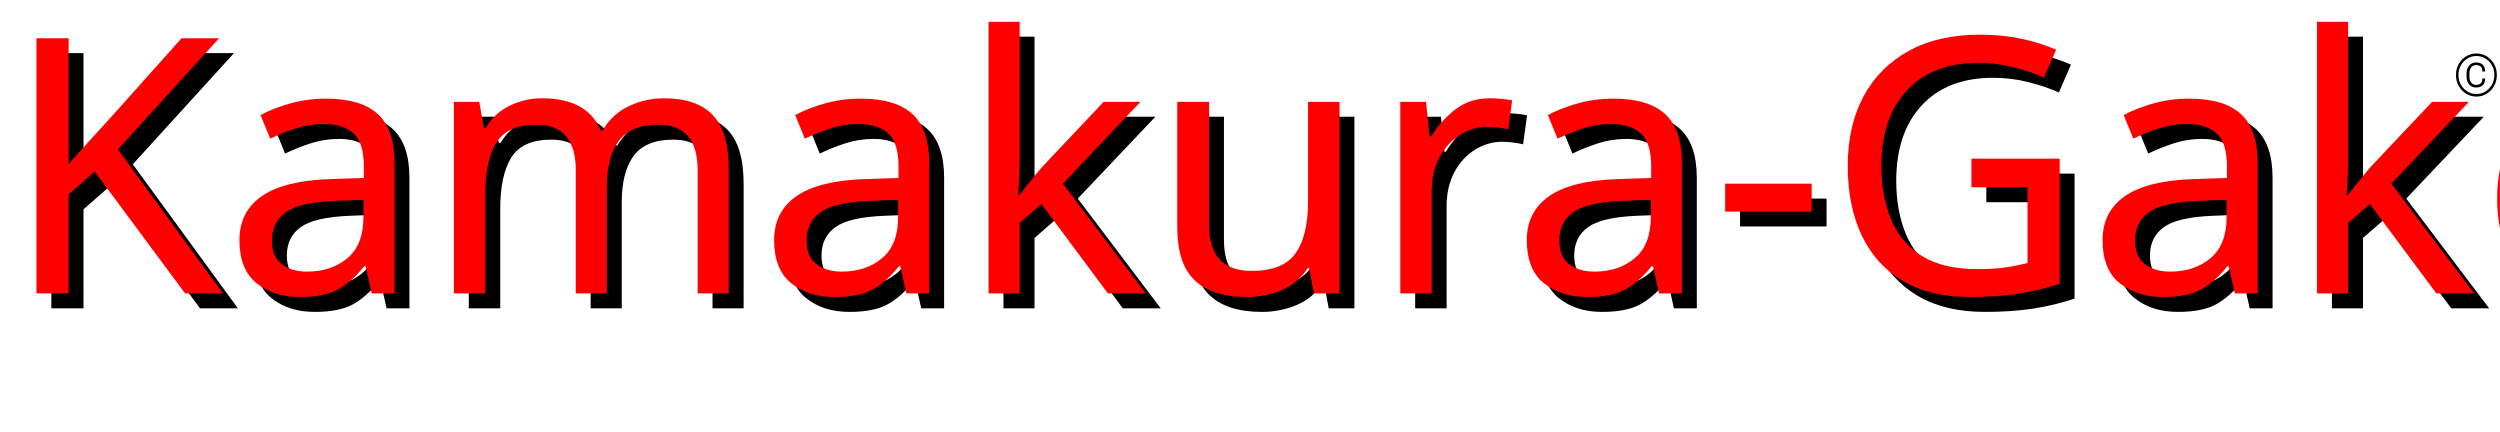
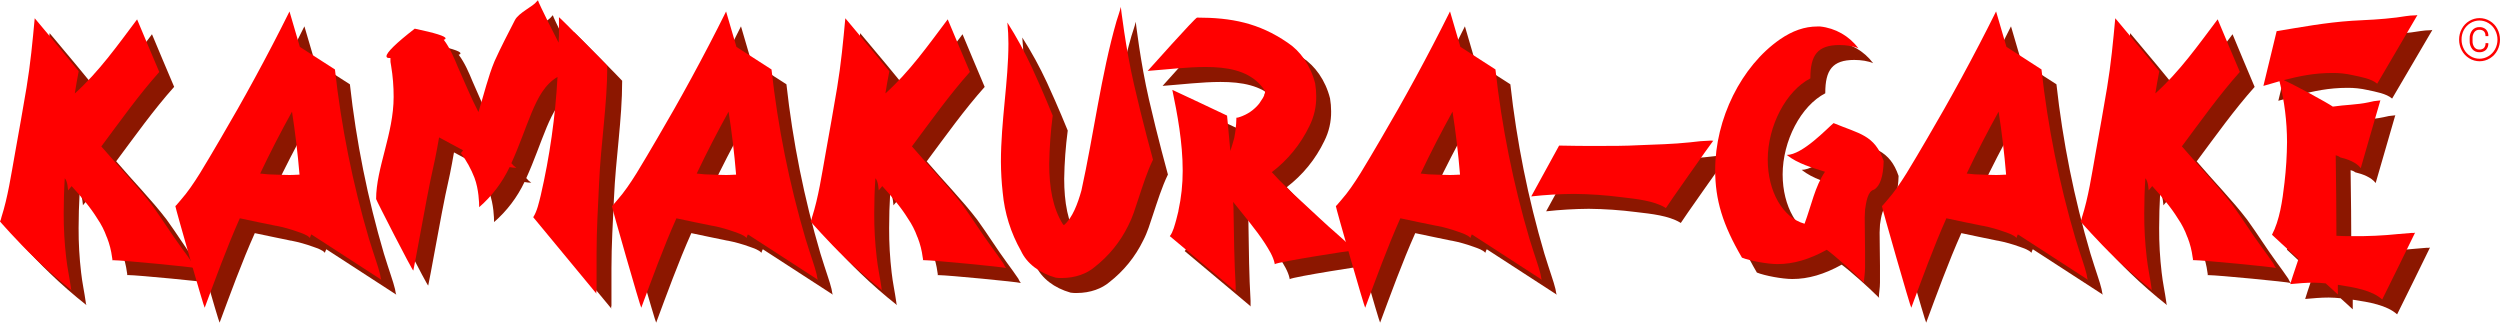
- <svg xmlns="http://www.w3.org/2000/svg" viewBox="0 0 1526.58 263.77">
+ <svg xmlns="http://www.w3.org/2000/svg" viewBox="0 0 1524.63 196.77">
  <defs>
-     <style>.cls-1,.cls-2{font-size:218.24px;font-family:aAsianNinja, a Asian Ninja;}.cls-2{fill:red;}.cls-3{font-size:36px;font-family:RobotoCondensed-Light, Roboto Condensed;font-weight:300;}</style>
+     <style>.cls-1{fill:#8c1700;}.cls-2{fill:red;}</style>
  </defs>
  <g id="Layer_2" data-name="Layer 2">
    <g id="Layer_1-2" data-name="Layer 1">
-       <text class="cls-1" transform="translate(10.18 188.27)">Kamakura-Gake</text>
-       <text class="cls-2" transform="translate(1.09 179.17)">Kamakura-Gake</text>
-       <text class="cls-3" transform="translate(1497.81 58.6)">©</text>
+       <path class="cls-1" d="M47.94,139.16a222.78,222.78,0,0,0,1.53,27.06c.65,6.11,2,12,2.83,18.11a3.37,3.37,0,0,0,.44,1.75,290.75,290.75,0,0,1-22.48-19.64C19.35,156,9.09,144.18,9.09,144.18a9.29,9.29,0,0,0,.88-2.62c3.93-12.22,5.89-25.75,8.29-39.06,2.4-13.1,4.8-27.06,7-39.94,2.4-14.4,3.71-28.37,5-42.34C43.79,36.37,51.87,46,57.1,52.52c-.87,4.58-1.74,9.17-2.4,13.53C69.33,53,80.89,36.59,92.68,20.88c0,.22,13.53,32.08,13.53,32.08C93.55,67.14,82.42,82.85,70.85,98.35c9.82,11.57,21.61,23.57,30.77,35.57,6.33,8.73,12,17.9,18.12,26.19,2.4,3.27,4.8,6.55,7,9.82a10.42,10.42,0,0,0,1.53,2.62c-1.75-.66-44.74-4.8-50.19-4.8H77.4c.22-.22.22-.22.22-.44,0-.44-.22-.87-.22-1.31a51.58,51.58,0,0,0-3.05-12c0-.22-.22-.22-.22-.44a48.79,48.79,0,0,0-5.68-11.13c-4.58-7.42-10-13.53-15.71-19.86-.65.88-1.53,1.75-2.18,2.62,0,0-.22-5.67-2-7.42C48.16,124.76,47.94,132.18,47.94,139.16Z" />
+       <path class="cls-1" d="M133.93,196.77c-.44,0-17.9-60.88-17.9-62,.87-.65,1.31-1.52,3.49-3.92,7.86-9,14.84-21.61,24-37.1,13.75-23.35,28.37-50,42.12-77.69L192,37.68l21.39,13.75a597.74,597.74,0,0,0,20.73,103.22c3.49,11.35,5.68,17,6.77,21.61.43,2.18.43,3.05.87,3.49L199,152a11.22,11.22,0,0,0-.87,2.19c-1.31-1.75-4.81-2.84-7.21-3.71a88.39,88.39,0,0,0-13.31-3.71h-.22c-7.2-1.53-15-3.06-22-4.59C147.46,159.89,140.25,179.75,133.93,196.77ZM187.17,77.18c-6.76,12.22-13.31,24.88-19.42,37.76a80,80,0,0,0,9.6.65c2.62,0,3.71.22,8.08.22,0,0,3.27,0,6.33-.22C190.67,102.5,189.14,89.62,187.17,77.18Z" />
+       <path class="cls-1" d="M324,111.44a28.49,28.49,0,0,1-4.15-.43,74.82,74.82,0,0,1-18.55,24.44V135c0-2-.22-10.47-2.83-17.46a63.9,63.9,0,0,0-8.3-15c.44-.66.88-1.1,1.31-1.75-5-2.62-10-5.46-14.62-7.86-1.53,9-3.27,17.46-5.24,26-1.31,5.46-10.25,55.22-10.47,55.22-.66,0-22.7-43-22.7-43.65,0-18.77,10.69-39.94,10.69-62.2a113.24,113.24,0,0,0-1.52-19,16.6,16.6,0,0,1-.44-4.8h-.87c-1.09,0-1.53-.44-1.53-1.1,0-2.18,5.67-7.85,17.24-16.8,12.44,2.62,18.77,4.58,18.77,5.89,0,.44-.22.66-1.09.88,3.71,4.8,6.54,11.56,8.51,16.36,4.14,9.17,8.07,19,12.66,27.72,3.27-10.48,5.89-21.61,9.82-31,3.92-8.73,8.29-17,12.44-25.1,2.4-4.58,11.13-8.29,13.31-11.34.22-.22.65-.44.65-.88.44,2,12,24.88,12.66,26,.22-3.49.22-3.71.22-4.14V19.57c.43,0,29.46,29.46,29.46,29.68,0,23.78-3.93,46.92-5,71.58-.66,14.4-1.53,28.59-1.53,42.77v22.7c0,.43-.22.87-.22,1.31,0,.21.22.43.22.65l-38.62-46.7c2.4-3.71,3.49-8.95,4.58-13.31A422.43,422.43,0,0,0,349.1,56c-7.85,4.59-12,12.88-15.71,21.61-4.14,10-7.64,20.51-12.44,31A12.52,12.52,0,0,0,324,111.44Z" />
+       <path class="cls-1" d="M400.17,196.77c-.43,0-17.89-60.88-17.89-62,.87-.65,1.31-1.52,3.49-3.92,7.86-9,14.84-21.61,24-37.1,13.75-23.35,28.38-50,42.12-77.69l6.33,21.6,21.39,13.75a596.8,596.8,0,0,0,20.73,103.22c3.49,11.35,5.68,17,6.77,21.61.43,2.18.43,3.05.87,3.49L465.21,152a11.78,11.78,0,0,0-.88,2.19c-1.31-1.75-4.8-2.84-7.2-3.71a88.73,88.73,0,0,0-13.31-3.71h-.22c-7.2-1.53-15.06-3.06-22-4.59C413.7,159.89,406.5,179.75,400.17,196.77ZM453.42,77.18c-6.76,12.22-13.31,24.88-19.42,37.76a80,80,0,0,0,9.6.65c2.62,0,3.71.22,8.08.22,0,0,3.27,0,6.32-.22C456.91,102.5,455.39,89.62,453.42,77.18Z" />
+       <path class="cls-1" d="M542.24,139.16a222.78,222.78,0,0,0,1.53,27.06c.66,6.11,2,12,2.84,18.11a3.37,3.37,0,0,0,.44,1.75,290.75,290.75,0,0,1-22.48-19.64C513.66,156,503.4,144.18,503.4,144.18a9.28,9.28,0,0,0,.87-2.62c3.93-12.22,5.89-25.75,8.3-39.06,2.4-13.1,4.8-27.06,7-39.94,2.4-14.4,3.71-28.37,5-42.34,13.53,16.15,21.6,25.75,26.84,32.3-.87,4.58-1.75,9.17-2.4,13.53C563.63,53,575.2,36.59,587,20.88,587,21.1,600.51,53,600.51,53c-12.66,14.18-23.78,29.89-35.35,45.39,9.82,11.57,21.6,23.57,30.77,35.57,6.33,8.73,12,17.9,18.11,26.19,2.4,3.27,4.8,6.55,7,9.82a10.4,10.4,0,0,0,1.52,2.62c-1.74-.66-44.73-4.8-50.19-4.8h-.65c.21-.22.21-.22.21-.44,0-.44-.21-.87-.21-1.31a51.09,51.09,0,0,0-3.06-12c0-.22-.22-.22-.22-.44a48.74,48.74,0,0,0-5.67-11.13c-4.58-7.42-10-13.53-15.71-19.86-.66.88-1.53,1.75-2.19,2.62,0,0-.21-5.67-2-7.42C542.46,124.76,542.24,132.18,542.24,139.16Z" />
+       <path class="cls-1" d="M649,109c0,14.41,2.19,26.85,8.3,36.67l.65.65c5.24-4.36,8.51-13.31,10.69-21.17C676,91.58,680.61,54.7,690,22c.87-3.06,2-5.68,2.62-8.73,0,0,2.84,24.66,8.07,47.36,5.24,22.91,11.57,45.82,11.57,45.82-3.71,7.64-6.33,16.15-9.17,24.66-1.74,5.24-3.27,10.48-5.89,15.5a72.35,72.35,0,0,1-20.73,25.53c-4.36,3.71-11.35,6.55-19.86,6.55a21,21,0,0,1-3.71-.22c-10-2.84-17.68-8.73-21.17-16.37a88.16,88.16,0,0,1-11.13-35.57,181.71,181.71,0,0,1-1.09-18.77c0-24.66,4.58-49.1,4.58-72a123.12,123.12,0,0,0-.65-12.88,233.94,233.94,0,0,1,15.06,27.5c6.76,14.62,12.66,29.24,12.66,29.24A257.88,257.88,0,0,0,649,109Z" />
+       <path class="cls-1" d="M762.66,183.46v3.06c0,.21.22.21.22.43l-40.37-33.82c2-2.4,3-7,3.93-10l1.31-5.24v-.22a113.73,113.73,0,0,0,2.61-24.44c0-17.24-3.27-34.7-6.32-49.32.21,0,33.39,15.71,33.39,15.71l2,21.61c.87-2.84,1.75-5.46,2.4-8.08a67.91,67.91,0,0,0,1.31-11.56v-.66a5.15,5.15,0,0,0,2-.44,24.88,24.88,0,0,0,12-8.29c1.74-2.62,3-4.36,3-5.67a1.67,1.67,0,0,0,.44-1.09c0-1.53-2.18-3.71-3.71-5.46-7.86-7.86-19.42-10-32.52-10-11.35,0-23.57,1.53-35.35,2.4.22-.22,29-32.51,30.11-32.51,20.95,0,37.76,3.27,55.22,15.27,7.63,5,14,13.75,16.8,24.88a47.38,47.38,0,0,1,.66,7.86,38.92,38.92,0,0,1-4.15,18.11,77.57,77.57,0,0,1-22.92,28.15c5.46,6.11,11.79,12,17.68,17.46,7.42,6.77,14.84,14,22.7,20.73,2.62,2.4,5.45,4.8,8.07,7.42a9.52,9.52,0,0,0,2.18,2c-1.52,0-46.7,7-48.88,8.51v-.44c-.87-4.36-3.71-8.73-5.89-12.22-5.68-8.73-12.88-17-19.42-25.31,0,1.3.21,2.4.21,3.71v.87C761.57,152.47,761.79,168.4,762.66,183.46Z" />
+       <path class="cls-1" d="M841.66,196.77c-.43,0-17.89-60.88-17.89-62,.87-.65,1.31-1.52,3.49-3.92,7.86-9,14.84-21.61,24-37.1,13.75-23.35,28.37-50,42.12-77.69l6.32,21.6L921.1,51.43a596.8,596.8,0,0,0,20.73,103.22c3.49,11.35,5.68,17,6.77,21.61.43,2.18.43,3.05.87,3.49L906.7,152a11.78,11.78,0,0,0-.88,2.19c-1.31-1.75-4.8-2.84-7.2-3.71a88.73,88.73,0,0,0-13.31-3.71h-.22c-7.2-1.53-15.06-3.06-22-4.59C855.19,159.89,848,179.75,841.66,196.77ZM894.91,77.18c-6.76,12.22-13.31,24.88-19.42,37.76a80,80,0,0,0,9.6.65c2.62,0,3.71.22,8.08.22,0,0,3.27,0,6.33-.22C898.4,102.5,896.88,89.62,894.91,77.18Z" />
+       <path class="cls-1" d="M1024.55,135.67c-7-4.15-17.24-5.24-26.63-6.33a246.11,246.11,0,0,0-29-2,256.1,256.1,0,0,0-26,1.53l17-31c8.07.22,15.93.22,23.79.22,8.29,0,16.58,0,24.66-.44,10.47-.43,20.95-.65,31.2-1.74a126.19,126.19,0,0,1,13.1-1.09c.22,0,1.09.22,1.31,0-1.31,1.53-28.81,40.59-29,41.24C1025,135.89,1024.55,135.67,1024.55,135.67Z" />
+       <path class="cls-1" d="M1113.15,56.67v.22c-14.84,7.63-26,29-26,49.53,0,19.43,9.17,35.36,22.26,39.07h.22c4.14-11.13,6.33-22.7,12.44-31.65-8.08-2.61-16.37-4.8-23.35-10.25,9.6,0,24.87-16.37,28.58-19.43,15.72,6.55,25.1,7.21,30.56,23.14-.22,9.38-2.19,15.27-5.9,17.46-3.92.87-4.8,7.85-5.45,12.22v.21c0,1.1-.22,3.28-.22,4.59,0,7.85.22,13.53.22,20.29v10.26c0,3.49-.66,6.55-.66,8.73,0,.22.22.22.22.44h-.22c-6.54-6.55-17.89-16.59-22.69-20.08-10.7,5.89-20.3,8.73-30.12,8.73-6.11,0-16.8-2-21.6-3.93-11.79-20.08-16.37-35.14-16.37-53.47,0-31.2,15.93-63.28,39.5-79.65,7.64-5.24,15.06-7.86,22.91-7.86H1119a33.52,33.52,0,0,1,23.35,13.31c-2.83-1.31-7.42-2-11.56-2C1117.51,36.59,1113.15,42.7,1113.15,56.67Z" />
+       <path class="cls-1" d="M1174.69,196.77c-.43,0-17.89-60.88-17.89-62,.87-.65,1.31-1.52,3.49-3.92,7.85-9,14.84-21.61,24-37.1,13.75-23.35,28.37-50,42.12-77.69l6.33,21.6,21.39,13.75a596.8,596.8,0,0,0,20.73,103.22c3.49,11.35,5.67,17,6.76,21.61.44,2.18.44,3.05.88,3.49L1239.72,152a12.1,12.1,0,0,0-.87,2.19c-1.31-1.75-4.8-2.84-7.2-3.71a88.73,88.73,0,0,0-13.31-3.71h-.22c-7.2-1.53-15.06-3.06-22-4.59C1188.22,159.89,1181,179.75,1174.69,196.77Zm53.25-119.59c-6.77,12.22-13.31,24.88-19.42,37.76a80,80,0,0,0,9.6.65c2.62,0,3.71.22,8.07.22,0,0,3.28,0,6.33-.22C1231.43,102.5,1229.9,89.62,1227.94,77.18Z" />
+       <path class="cls-1" d="M1316.76,139.16a222.78,222.78,0,0,0,1.53,27.06c.66,6.11,2,12,2.84,18.11a3.48,3.48,0,0,0,.43,1.75,291.7,291.7,0,0,1-22.47-19.64c-10.91-10.48-21.17-22.26-21.17-22.26a9.28,9.28,0,0,0,.87-2.62c3.93-12.22,5.89-25.75,8.29-39.06,2.4-13.1,4.81-27.06,7-39.94,2.4-14.4,3.71-28.37,5-42.34,13.53,16.15,21.6,25.75,26.84,32.3-.87,4.58-1.75,9.17-2.4,13.53,14.62-13.09,26.19-29.46,38-45.17C1361.5,21.1,1375,53,1375,53c-12.66,14.18-23.79,29.89-35.35,45.39,9.82,11.57,21.6,23.57,30.77,35.57,6.33,8.73,12,17.9,18.11,26.19,2.4,3.27,4.8,6.55,7,9.82a10.4,10.4,0,0,0,1.52,2.62c-1.74-.66-44.73-4.8-50.19-4.8h-.65c.21-.22.21-.22.21-.44,0-.44-.21-.87-.21-1.31a51.09,51.09,0,0,0-3.06-12c0-.22-.22-.22-.22-.44a48.74,48.74,0,0,0-5.67-11.13c-4.59-7.42-10-13.53-15.72-19.86-.65.88-1.52,1.75-2.18,2.62,0,0-.22-5.67-2-7.42C1317,124.76,1316.76,132.18,1316.76,139.16Z" />
+       <path class="cls-1" d="M1410.82,167.09c-7.63-7-14.4-13.09-16.14-14.84,4.58-8.73,6.32-20.29,7.63-31.86a228.3,228.3,0,0,0,1.53-24.66,155.43,155.43,0,0,0-4.58-37.1c-3.28.87-6.55,2-9.82,2.84l8.07-33.39c14.62-2.4,29.68-5.24,45.83-6.33,9.17-.44,18.33-.87,27.28-2,3.71-.44,7.42-1.31,11.35-1.31a2.77,2.77,0,0,0,1.31-.22v.22l-24.44,41.68c-3.5-3.06-10-4.15-15.06-5.24a52.63,52.63,0,0,0-12.22-1.31c-11.35,0-20.52,2-29.68,4.37,7.64,3.49,26.4,13.75,29.89,16.15,7.21-1.1,14.84-1.1,21.83-2.62a33.81,33.81,0,0,1,6.55-1.09c.43,0,.43,0,.65-.22,0,0-12,41.24-12,41.46-2.62-3.49-7.86-5.45-12.44-6.55a6.76,6.76,0,0,0-2.84-1.3c.22,16.14.44,32.73.44,49.1,3,.22,6.33.22,9.6.22a242.69,242.69,0,0,0,28.37-1.31l7.86-.66h1.31a1.31,1.31,0,0,0,.87-.22c-.22.66-19.86,40.38-20.08,40.81-6.33-5.67-17-7.42-27.06-8.95v5.9c-1.75-1.53-4.15-3.93-7.42-6.77-2.18-.22-4.8-.43-7.2-.43-4.8,0-9.6.43-14.4.87C1405.81,182.15,1408.21,174.73,1410.82,167.09Z" />
+       <path class="cls-2" d="M38.85,130.07a222.78,222.78,0,0,0,1.52,27.06c.66,6.11,2,12,2.84,18.11a3.4,3.4,0,0,0,.44,1.75,290.75,290.75,0,0,1-22.48-19.64C10.26,146.87,0,135.09,0,135.09a9.28,9.28,0,0,0,.87-2.62c3.93-12.22,5.9-25.75,8.3-39.07,2.4-13.09,4.8-27.06,7-39.93,2.4-14.41,3.71-28.37,5-42.34C34.7,27.28,42.77,36.88,48,43.43,47.14,48,46.27,52.59,45.61,57c14.62-13.1,26.19-29.46,38-45.18,0,.22,13.53,32.08,13.53,32.08-12.65,14.19-23.78,29.9-35.35,45.4,9.82,11.56,21.6,23.57,30.77,35.57,6.33,8.73,12,17.89,18.11,26.19,2.4,3.27,4.8,6.54,7,9.82a10.16,10.16,0,0,0,1.52,2.61c-1.74-.65-44.73-4.8-50.19-4.8h-.65c.21-.21.21-.21.21-.43,0-.44-.21-.87-.21-1.31a51,51,0,0,0-3.06-12c0-.22-.22-.22-.22-.44a48.74,48.74,0,0,0-5.67-11.13c-4.58-7.42-10-13.53-15.71-19.86-.66.87-1.53,1.75-2.19,2.62,0,0-.21-5.67-2-7.42C39.06,115.66,38.85,123.08,38.85,130.07Z" />
+       <path class="cls-2" d="M124.83,187.68c-.43,0-17.89-60.89-17.89-62,.87-.65,1.31-1.53,3.49-3.93,7.85-8.94,14.84-21.6,24-37.1C148.18,61.32,162.8,34.7,176.55,7l6.33,21.61,21.39,13.75A596.8,596.8,0,0,0,225,145.56c3.49,11.35,5.67,17,6.76,21.61.44,2.18.44,3.05.88,3.49l-42.78-27.72a12.21,12.21,0,0,0-.87,2.18c-1.31-1.74-4.8-2.83-7.2-3.71a89.93,89.93,0,0,0-13.31-3.71h-.22c-7.2-1.52-15.06-3-22-4.58C138.36,150.8,131.16,170.66,124.83,187.68ZM178.08,68.09c-6.77,12.22-13.31,24.88-19.42,37.75a78.12,78.12,0,0,0,9.6.66c2.62,0,3.71.22,8.07.22,0,0,3.28,0,6.33-.22C181.57,93.4,180,80.53,178.08,68.09Z" />
+       <path class="cls-2" d="M314.91,102.35a27.81,27.81,0,0,1-4.14-.44,75,75,0,0,1-18.55,24.45v-.44c0-2-.22-10.48-2.84-17.46a63.85,63.85,0,0,0-8.29-15.06c.43-.65.87-1.09,1.31-1.74-5-2.62-10-5.46-14.62-7.86-1.53,9-3.28,17.46-5.24,26-1.31,5.46-10.26,55.21-10.48,55.21-.65,0-22.69-43-22.69-43.64,0-18.77,10.69-39.94,10.69-62.2a113.38,113.38,0,0,0-1.53-19,16.66,16.66,0,0,1-.43-4.8h-.88c-1.09,0-1.52-.43-1.52-1.09,0-2.18,5.67-7.85,17.24-16.8,12.44,2.62,18.76,4.58,18.76,5.89,0,.44-.21.66-1.09.87,3.71,4.8,6.55,11.57,8.51,16.37,4.15,9.17,8.08,19,12.66,27.72,3.28-10.48,5.89-21.61,9.82-31,3.93-8.73,8.3-17,12.44-25.1,2.4-4.58,11.13-8.29,13.31-11.35.22-.22.66-.43.66-.87.43,2,12,24.88,12.66,26,.21-3.49.21-3.71.21-4.15V10.48c.44,0,29.47,29.46,29.47,29.67,0,23.79-3.93,46.92-5,71.58-.66,14.41-1.53,28.59-1.53,42.78V177.2c0,.44-.22.88-.22,1.31,0,.22.22.44.22.66l-38.63-46.7c2.4-3.71,3.49-9,4.58-13.32A423.28,423.28,0,0,0,340,46.92c-7.86,4.58-12,12.88-15.71,21.6-4.15,10-7.64,20.52-12.44,31A12.35,12.35,0,0,0,314.91,102.35Z" />
+       <path class="cls-2" d="M391.08,187.68c-.44,0-17.9-60.89-17.9-62,.88-.65,1.31-1.53,3.5-3.93,7.85-8.94,14.84-21.6,24-37.1C414.43,61.32,429.05,34.7,442.8,7l6.33,21.61,21.38,13.75a597.68,597.68,0,0,0,20.74,103.22c3.49,11.35,5.67,17,6.76,21.61.44,2.18.44,3.05.87,3.49l-42.77-27.72a12.21,12.21,0,0,0-.87,2.18c-1.31-1.74-4.8-2.83-7.2-3.71a90.08,90.08,0,0,0-13.32-3.71h-.21c-7.2-1.52-15.06-3-22-4.58C404.61,150.8,397.41,170.66,391.08,187.68ZM444.33,68.09C437.56,80.31,431,93,424.9,105.84a78.4,78.4,0,0,0,9.61.66c2.62,0,3.71.22,8.07.22,0,0,3.27,0,6.33-.22C447.82,93.4,446.29,80.53,444.33,68.09Z" />
+       <path class="cls-2" d="M533.15,130.07a222.78,222.78,0,0,0,1.53,27.06c.65,6.11,2,12,2.84,18.11A3.41,3.41,0,0,0,538,177a292.9,292.9,0,0,1-22.48-19.64c-10.91-10.48-21.16-22.26-21.16-22.26a9.61,9.61,0,0,0,.87-2.62c3.93-12.22,5.89-25.75,8.29-39.07,2.4-13.09,4.8-27.06,7-39.93,2.4-14.41,3.71-28.37,5-42.34,13.53,16.15,21.61,25.75,26.85,32.3-.88,4.58-1.75,9.16-2.4,13.53,14.62-13.1,26.18-29.46,38-45.18,0,.22,13.53,32.08,13.53,32.08-12.66,14.19-23.79,29.9-35.36,45.4,9.83,11.56,21.61,23.57,30.78,35.57,6.32,8.73,12,17.89,18.11,26.19,2.4,3.27,4.8,6.54,7,9.82a10.19,10.19,0,0,0,1.53,2.61c-1.75-.65-44.74-4.8-50.19-4.8h-.66c.22-.21.22-.21.22-.43,0-.44-.22-.87-.22-1.31a50.48,50.48,0,0,0-3.05-12c0-.22-.22-.22-.22-.44a48.79,48.79,0,0,0-5.68-11.13c-4.58-7.42-10-13.53-15.71-19.86-.65.87-1.53,1.75-2.18,2.62,0,0-.22-5.67-2-7.42C533.37,115.66,533.15,123.08,533.15,130.07Z" />
+       <path class="cls-2" d="M639.87,100c0,14.4,2.18,26.84,8.29,36.66l.66.66c5.23-4.37,8.51-13.31,10.69-21.17,7.42-33.61,12-70.49,21.39-103.22.87-3.06,2-5.68,2.62-8.73,0,0,2.83,24.66,8.07,47.35,5.24,22.92,11.57,45.83,11.57,45.83C699.45,105,696.83,113.48,694,122c-1.75,5.24-3.27,10.48-5.89,15.5A72.43,72.43,0,0,1,667.37,163c-4.37,3.71-11.35,6.55-19.86,6.55a21,21,0,0,1-3.71-.22c-10-2.84-17.68-8.73-21.17-16.37a88.16,88.16,0,0,1-11.13-35.57,179,179,0,0,1-1.09-18.77c0-24.66,4.58-49.1,4.58-72a125.86,125.86,0,0,0-.65-12.87,233.06,233.06,0,0,1,15,27.5c6.77,14.62,12.66,29.24,12.66,29.24A260,260,0,0,0,639.87,100Z" />
+       <path class="cls-2" d="M753.57,174.37v3c0,.22.22.22.22.44L713.41,144c2-2.4,3.06-7,3.93-10l1.31-5.23v-.22a113.1,113.1,0,0,0,2.62-24.44c0-17.24-3.27-34.7-6.33-49.32.22,0,33.39,15.71,33.39,15.71l2,21.6c.87-2.83,1.74-5.45,2.4-8.07A67.89,67.89,0,0,0,754,72.45V71.8a5.19,5.19,0,0,0,2-.44,24.88,24.88,0,0,0,12-8.29c1.75-2.62,3.06-4.37,3.06-5.67a1.68,1.68,0,0,0,.43-1.1c0-1.52-2.18-3.71-3.71-5.45-7.85-7.86-19.42-10-32.51-10-11.35,0-23.57,1.53-35.36,2.4.22-.22,29-32.52,30.12-32.52,21,0,37.75,3.28,55.21,15.28,7.64,5,14,13.75,16.81,24.88a48.43,48.43,0,0,1,.65,7.85,38.93,38.93,0,0,1-4.15,18.12A77.44,77.44,0,0,1,775.61,105c5.46,6.11,11.79,12,17.68,17.46,7.42,6.76,14.84,14,22.69,20.73,2.62,2.4,5.46,4.8,8.08,7.42a9.28,9.28,0,0,0,2.18,2c-1.53,0-46.7,7-48.88,8.51v-.43c-.88-4.37-3.71-8.73-5.9-12.22-5.67-8.73-12.87-17-19.42-25.32,0,1.31.22,2.4.22,3.71v.88C752.48,143.38,752.7,159.31,753.57,174.37Z" />
+       <path class="cls-2" d="M832.57,187.68c-.44,0-17.9-60.89-17.9-62,.88-.65,1.31-1.53,3.5-3.93,7.85-8.94,14.84-21.6,24-37.1,13.75-23.35,28.37-50,42.12-77.69l6.33,21.61L912,42.34a596.8,596.8,0,0,0,20.73,103.22c3.49,11.35,5.67,17,6.76,21.61.44,2.18.44,3.05.88,3.49L897.6,142.94a12.21,12.21,0,0,0-.87,2.18c-1.31-1.74-4.8-2.83-7.2-3.71a90.28,90.28,0,0,0-13.31-3.71H876c-7.2-1.52-15.06-3-22-4.58C846.1,150.8,838.9,170.66,832.57,187.68ZM885.82,68.09C879.05,80.31,872.51,93,866.4,105.84a78.12,78.12,0,0,0,9.6.66c2.62,0,3.71.22,8.07.22,0,0,3.28,0,6.33-.22C889.31,93.4,887.78,80.53,885.82,68.09Z" />
+       <path class="cls-2" d="M1015.45,126.57c-7-4.14-17.24-5.23-26.62-6.32a244.16,244.16,0,0,0-29-2,256.1,256.1,0,0,0-26,1.53l17-31c8.08.22,15.93.22,23.79.22,8.29,0,16.59,0,24.66-.44,10.48-.43,21-.65,31.21-1.74a126,126,0,0,1,13.09-1.09c.22,0,1.09.21,1.31,0-1.31,1.52-28.81,40.59-29,41.24C1015.89,126.79,1015.45,126.57,1015.45,126.57Z" />
+       <path class="cls-2" d="M1104.06,47.57v.22c-14.84,7.64-26,29-26,49.54,0,19.42,9.16,35.36,22.26,39.06h.21c4.15-11.12,6.33-22.69,12.44-31.64-8.07-2.62-16.36-4.8-23.35-10.26,9.6,0,24.88-16.36,28.59-19.42,15.71,6.55,25.1,7.2,30.55,23.13-.22,9.39-2.18,15.28-5.89,17.46-3.93.88-4.8,7.86-5.46,12.22v.22c0,1.09-.21,3.28-.21,4.59,0,7.85.21,13.52.21,20.29v10.26c0,3.49-.65,6.54-.65,8.73,0,.22.22.22.22.43h-.22c-6.55-6.54-17.89-16.58-22.7-20.07-10.69,5.89-20.29,8.72-30.11,8.72-6.11,0-16.81-2-21.61-3.92C1050.59,137.05,1046,122,1046,103.66c0-31.21,15.93-63.29,39.5-79.65,7.63-5.24,15-7.86,22.91-7.86H1110a33.5,33.5,0,0,1,23.35,13.31c-2.84-1.31-7.42-2-11.57-2C1108.42,27.5,1104.06,33.61,1104.06,47.57Z" />
+       <path class="cls-2" d="M1165.6,187.68c-.44,0-17.9-60.89-17.9-62,.88-.65,1.31-1.53,3.49-3.93,7.86-8.94,14.84-21.6,24-37.1,13.75-23.35,28.37-50,42.12-77.69l6.33,21.61L1245,42.34a596.73,596.73,0,0,0,20.74,103.22c3.49,11.35,5.67,17,6.76,21.61.44,2.18.44,3.05.87,3.49l-42.77-27.72a12.21,12.21,0,0,0-.87,2.18c-1.31-1.74-4.8-2.83-7.2-3.71a90.08,90.08,0,0,0-13.32-3.71H1209c-7.21-1.52-15.06-3-22-4.58C1179.13,150.8,1171.93,170.66,1165.6,187.68Zm53.25-119.59c-6.77,12.22-13.32,24.88-19.43,37.75a78.4,78.4,0,0,0,9.61.66c2.61,0,3.71.22,8.07.22,0,0,3.27,0,6.33-.22C1222.34,93.4,1220.81,80.53,1218.85,68.09Z" />
+       <path class="cls-2" d="M1307.67,130.07a222.78,222.78,0,0,0,1.53,27.06c.65,6.11,2,12,2.83,18.11a3.4,3.4,0,0,0,.44,1.75A290.75,290.75,0,0,1,1290,157.35c-10.91-10.48-21.17-22.26-21.17-22.26a9.29,9.29,0,0,0,.88-2.62c3.93-12.22,5.89-25.75,8.29-39.07,2.4-13.09,4.8-27.06,7-39.93,2.4-14.41,3.71-28.37,5-42.34,13.53,16.15,21.61,25.75,26.85,32.3-.88,4.58-1.75,9.16-2.4,13.53,14.62-13.1,26.18-29.46,38-45.18,0,.22,13.53,32.08,13.53,32.08-12.66,14.19-23.79,29.9-35.36,45.4,9.82,11.56,21.61,23.57,30.77,35.57,6.33,8.73,12,17.89,18.12,26.19,2.4,3.27,4.8,6.54,7,9.82a10.19,10.19,0,0,0,1.53,2.61c-1.75-.65-44.74-4.8-50.19-4.8h-.66c.22-.21.22-.21.22-.43,0-.44-.22-.87-.22-1.31a51,51,0,0,0-3.05-12c0-.22-.22-.22-.22-.44a48.79,48.79,0,0,0-5.68-11.13c-4.58-7.42-10-13.53-15.71-19.86-.65.87-1.53,1.75-2.18,2.62,0,0-.22-5.67-2-7.42C1307.89,115.66,1307.67,123.08,1307.67,130.07Z" />
+       <path class="cls-2" d="M1401.73,158c-7.64-7-14.4-13.09-16.15-14.84,4.58-8.73,6.33-20.3,7.64-31.86a231,231,0,0,0,1.53-24.66,155.43,155.43,0,0,0-4.59-37.1c-3.27.87-6.54,2-9.82,2.84L1388.42,19c14.62-2.4,29.68-5.24,45.83-6.33,9.16-.44,18.33-.88,27.28-2,3.71-.43,7.42-1.31,11.34-1.31a2.85,2.85,0,0,0,1.31-.21v.21l-24.44,41.69c-3.49-3.06-10-4.15-15.06-5.24a52.57,52.57,0,0,0-12.22-1.31c-11.35,0-20.51,2-29.68,4.36,7.64,3.5,26.41,13.75,29.9,16.15,7.2-1.09,14.84-1.09,21.82-2.62a34.86,34.86,0,0,1,6.55-1.09c.44,0,.44,0,.66-.22,0,0-12,41.25-12,41.47-2.62-3.49-7.85-5.46-12.44-6.55a6.81,6.81,0,0,0-2.83-1.31c.22,16.15.43,32.74.43,49.1,3.06.22,6.33.22,9.61.22a242.69,242.69,0,0,0,28.37-1.31l7.85-.65H1472a1.28,1.28,0,0,0,.87-.22c-.21.66-19.85,40.37-20.07,40.81-6.33-5.67-17-7.42-27.06-8.95v5.89c-1.75-1.52-4.15-3.92-7.42-6.76-2.19-.22-4.8-.44-7.21-.44-4.8,0-9.6.44-14.4.88C1396.71,173.06,1399.11,165.64,1401.73,158Z" />
+       <path class="cls-2" d="M1499.69,24.18a13.67,13.67,0,0,1,1.64-6.59,12.29,12.29,0,0,1,4.56-4.79,12.14,12.14,0,0,1,12.56,0,12.24,12.24,0,0,1,4.54,4.79,14.07,14.07,0,0,1,.06,13.07,12.42,12.42,0,0,1-4.49,4.86,12,12,0,0,1-12.76,0,12.57,12.57,0,0,1-4.51-4.84A13.71,13.71,0,0,1,1499.69,24.18Zm1.5,0a12.17,12.17,0,0,0,1.44,5.81,11,11,0,0,0,4,4.28,10.46,10.46,0,0,0,10.94,0,11.21,11.21,0,0,0,4.05-4.23,12.34,12.34,0,0,0,0-11.72,11,11,0,0,0-4-4.23,10.5,10.5,0,0,0-11.06,0,11,11,0,0,0-4,4.25A12,12,0,0,0,1501.19,24.19Zm16.33,2.15a5.52,5.52,0,0,1-1.45,4.1,5.58,5.58,0,0,1-4.07,1.42,5.34,5.34,0,0,1-4.25-1.86,7.5,7.5,0,0,1-1.61-5.05V23.33a7.27,7.27,0,0,1,1.62-4.93,5.36,5.36,0,0,1,4.24-1.87,5.57,5.57,0,0,1,4.07,1.42,5.39,5.39,0,0,1,1.46,4.08h-1.74q0-3.88-3.79-3.88a3.61,3.61,0,0,0-3,1.43,6.05,6.05,0,0,0-1.11,3.81v1.67a6,6,0,0,0,1.1,3.74,3.6,3.6,0,0,0,3,1.42,3.94,3.94,0,0,0,2.81-.91,4,4,0,0,0,1-3Z" />
    </g>
  </g>
</svg>
